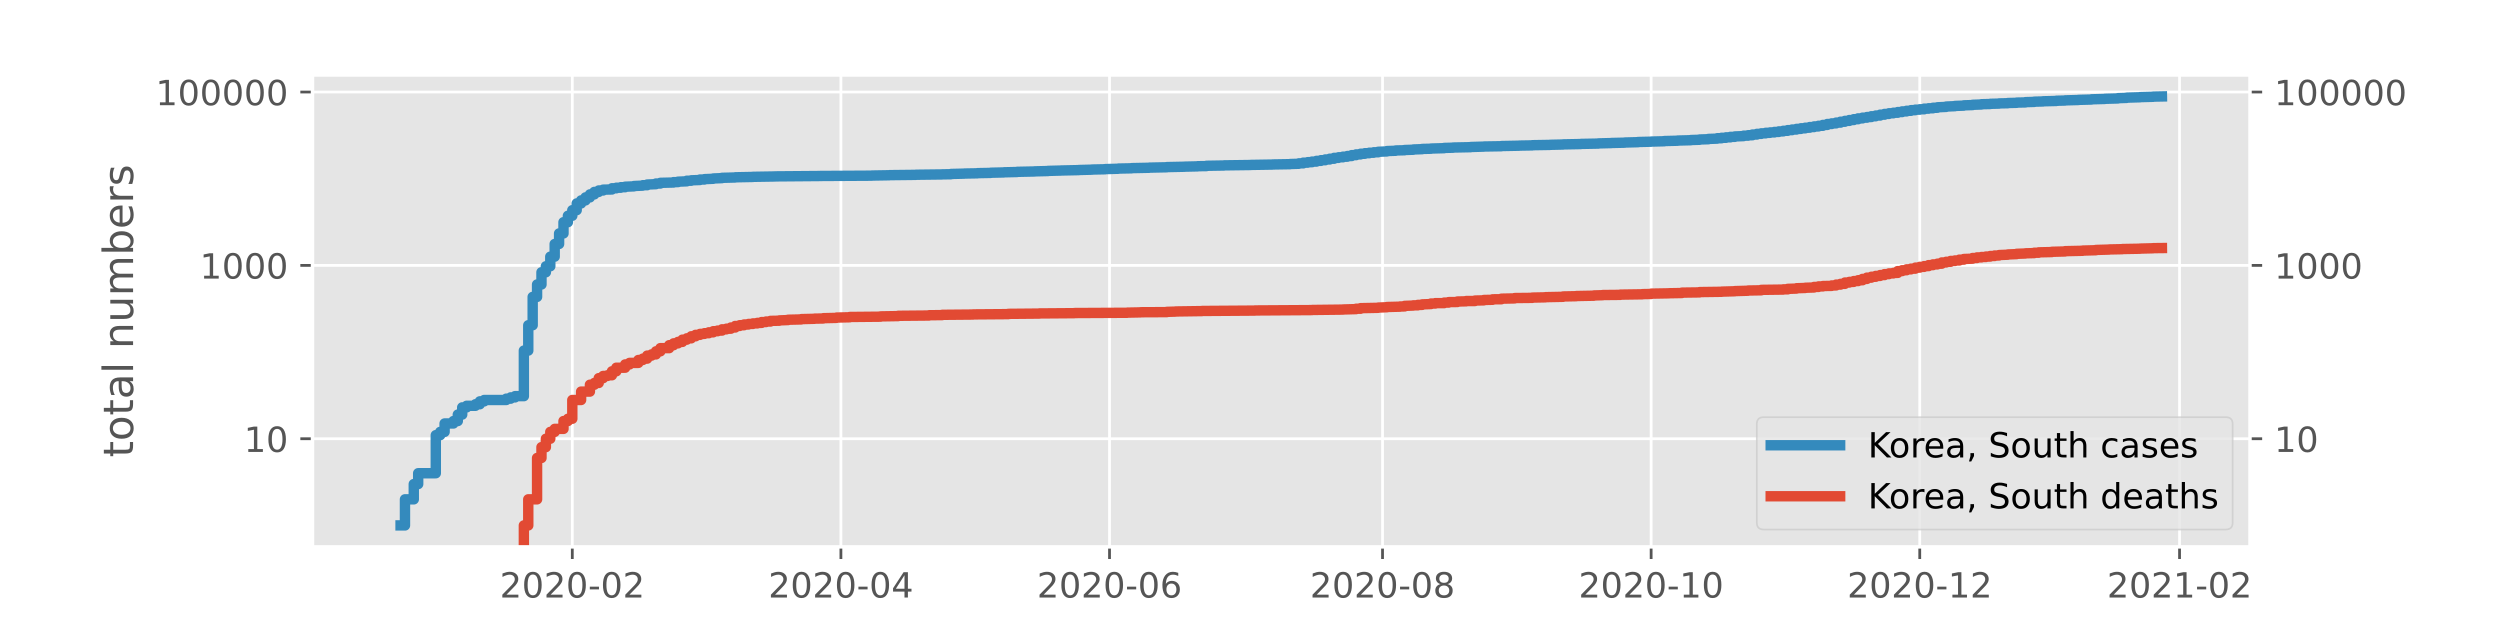
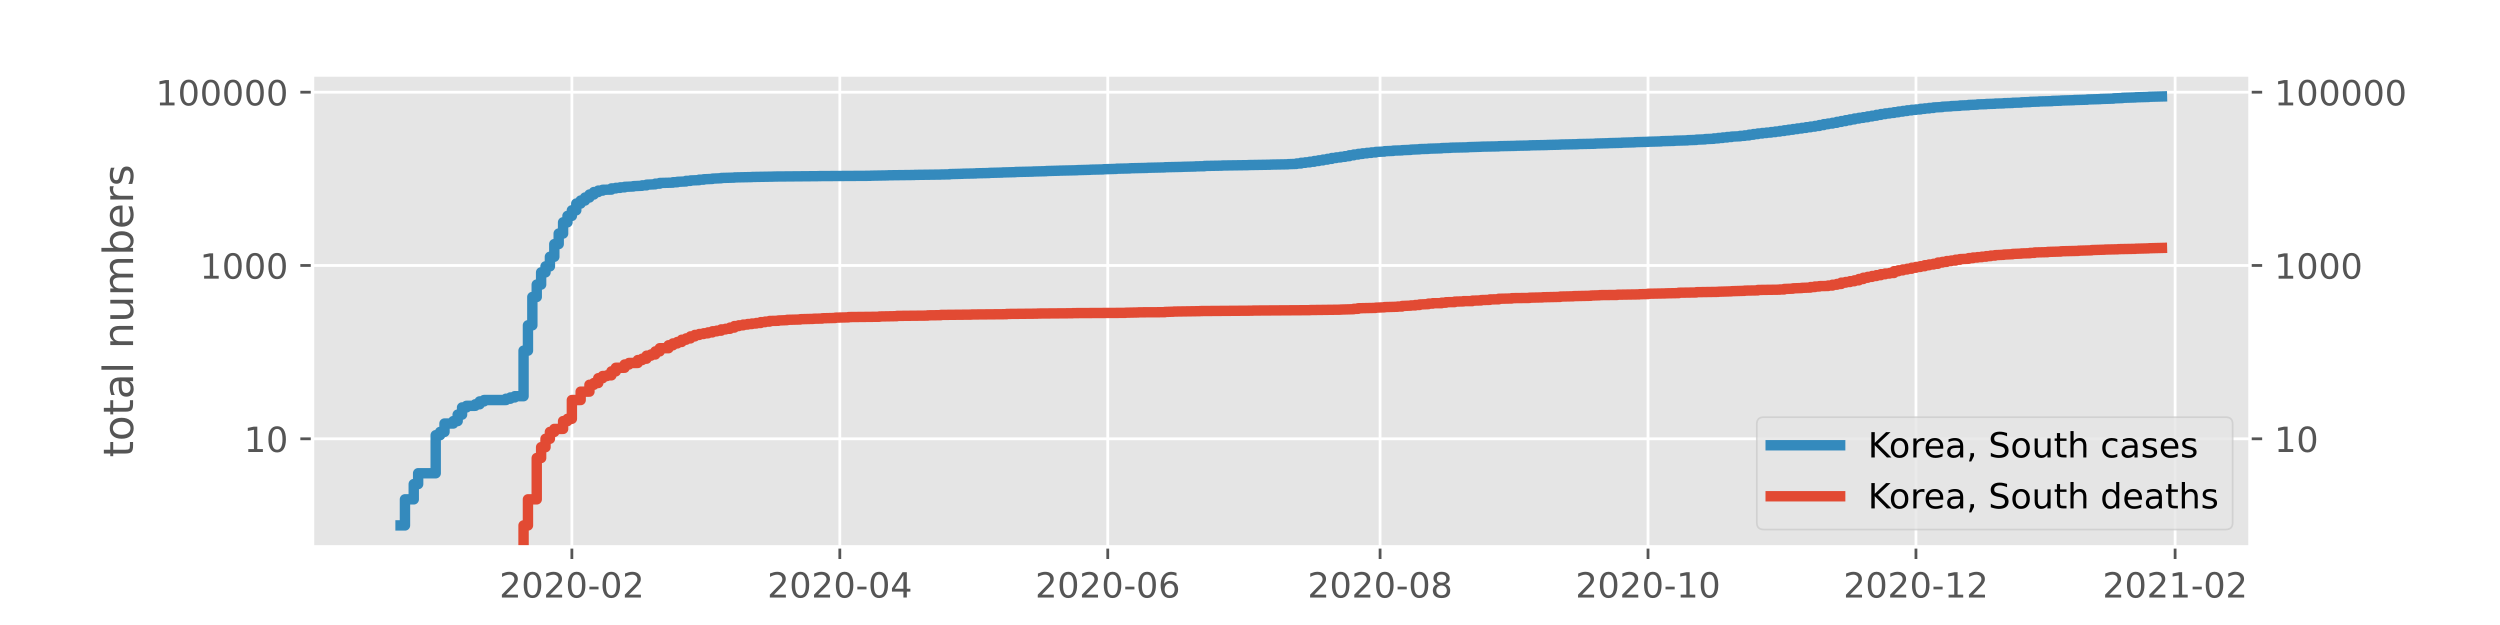
<svg xmlns="http://www.w3.org/2000/svg" xmlns:xlink="http://www.w3.org/1999/xlink" height="180pt" version="1.1" viewBox="0 0 720 180" width="720pt">
  <defs>
    <style type="text/css">*{stroke-linecap:butt;stroke-linejoin:round;}</style>
  </defs>
  <g id="figure_1">
    <g id="patch_1">
      <path d="M 0 180  L 720 180  L 720 0  L 0 0  z " style="fill:#ffffff;" />
    </g>
    <g id="axes_1">
      <g id="patch_2">
        <path d="M 90 157.5  L 648 157.5  L 648 21.6  L 90 21.6  z " style="fill:#e5e5e5;" />
      </g>
      <g id="matplotlib.axis_1">
        <g id="xtick_1">
          <g id="line2d_1">
-             <path clip-path="url(#p95883e3e87)" d="M 164.823 157.5  L 164.823 21.6  " style="fill:none;stroke:#ffffff;stroke-linecap:square;stroke-width:0.8;" />
+             <path clip-path="url(#p362219fd87)" d="M 164.699 157.5  L 164.699 21.6  " style="fill:none;stroke:#ffffff;stroke-linecap:square;stroke-width:0.8;" />
          </g>
          <g id="line2d_2">
            <defs>
-               <path d="M 0 0  L 0 3.5  " id="mddc18d81c5" style="stroke:#555555;stroke-width:0.8;" />
+               <path d="M 0 0  L 0 3.5  " id="m0913608bb6" style="stroke:#555555;stroke-width:0.8;" />
            </defs>
            <g>
-               <use style="fill:#555555;stroke:#555555;stroke-width:0.8;" x="164.823" xlink:href="#mddc18d81c5" y="157.5" />
+               <use style="fill:#555555;stroke:#555555;stroke-width:0.8;" x="164.699" xlink:href="#m0913608bb6" y="157.5" />
            </g>
          </g>
          <g id="text_1">
-             <text style="fill:#555555;font-family:DejaVu Sans;font-size:10px;font-stretch:normal;font-style:normal;font-weight:normal;text-anchor:middle;" transform="rotate(-0, 164.8227, 172.0984)" x="164.823" y="172.098">2020-02</text>
+             <text style="fill:#555555;font-family:DejaVu Sans;font-size:10px;font-stretch:normal;font-style:normal;font-weight:normal;text-anchor:middle;" transform="rotate(-0, 164.6994, 172.0984)" x="164.699" y="172.098">2020-02</text>
          </g>
        </g>
        <g id="xtick_2">
          <g id="line2d_3">
-             <path clip-path="url(#p95883e3e87)" d="M 242.182 157.5  L 242.182 21.6  " style="fill:none;stroke:#ffffff;stroke-linecap:square;stroke-width:0.8;" />
+             <path clip-path="url(#p362219fd87)" d="M 241.866 157.5  L 241.866 21.6  " style="fill:none;stroke:#ffffff;stroke-linecap:square;stroke-width:0.8;" />
          </g>
          <g id="line2d_4">
            <g>
-               <use style="fill:#555555;stroke:#555555;stroke-width:0.8;" x="242.182" xlink:href="#mddc18d81c5" y="157.5" />
+               <use style="fill:#555555;stroke:#555555;stroke-width:0.8;" x="241.866" xlink:href="#m0913608bb6" y="157.5" />
            </g>
          </g>
          <g id="text_2">
-             <text style="fill:#555555;font-family:DejaVu Sans;font-size:10px;font-stretch:normal;font-style:normal;font-weight:normal;text-anchor:middle;" transform="rotate(-0, 242.1818, 172.0984)" x="242.182" y="172.098">2020-04</text>
+             <text style="fill:#555555;font-family:DejaVu Sans;font-size:10px;font-stretch:normal;font-style:normal;font-weight:normal;text-anchor:middle;" transform="rotate(-0, 241.8656, 172.0984)" x="241.866" y="172.098">2020-04</text>
          </g>
        </g>
        <g id="xtick_3">
          <g id="line2d_5">
-             <path clip-path="url(#p95883e3e87)" d="M 319.541 157.5  L 319.541 21.6  " style="fill:none;stroke:#ffffff;stroke-linecap:square;stroke-width:0.8;" />
+             <path clip-path="url(#p362219fd87)" d="M 319.032 157.5  L 319.032 21.6  " style="fill:none;stroke:#ffffff;stroke-linecap:square;stroke-width:0.8;" />
          </g>
          <g id="line2d_6">
            <g>
-               <use style="fill:#555555;stroke:#555555;stroke-width:0.8;" x="319.541" xlink:href="#mddc18d81c5" y="157.5" />
+               <use style="fill:#555555;stroke:#555555;stroke-width:0.8;" x="319.032" xlink:href="#m0913608bb6" y="157.5" />
            </g>
          </g>
          <g id="text_3">
-             <text style="fill:#555555;font-family:DejaVu Sans;font-size:10px;font-stretch:normal;font-style:normal;font-weight:normal;text-anchor:middle;" transform="rotate(-0, 319.5409, 172.0984)" x="319.541" y="172.098">2020-06</text>
+             <text style="fill:#555555;font-family:DejaVu Sans;font-size:10px;font-stretch:normal;font-style:normal;font-weight:normal;text-anchor:middle;" transform="rotate(-0, 319.0317, 172.0984)" x="319.032" y="172.098">2020-06</text>
          </g>
        </g>
        <g id="xtick_4">
          <g id="line2d_7">
-             <path clip-path="url(#p95883e3e87)" d="M 398.168 157.5  L 398.168 21.6  " style="fill:none;stroke:#ffffff;stroke-linecap:square;stroke-width:0.8;" />
+             <path clip-path="url(#p362219fd87)" d="M 397.463 157.5  L 397.463 21.6  " style="fill:none;stroke:#ffffff;stroke-linecap:square;stroke-width:0.8;" />
          </g>
          <g id="line2d_8">
            <g>
-               <use style="fill:#555555;stroke:#555555;stroke-width:0.8;" x="398.168" xlink:href="#mddc18d81c5" y="157.5" />
+               <use style="fill:#555555;stroke:#555555;stroke-width:0.8;" x="397.463" xlink:href="#m0913608bb6" y="157.5" />
            </g>
          </g>
          <g id="text_4">
-             <text style="fill:#555555;font-family:DejaVu Sans;font-size:10px;font-stretch:normal;font-style:normal;font-weight:normal;text-anchor:middle;" transform="rotate(-0, 398.1682, 172.0984)" x="398.168" y="172.098">2020-08</text>
+             <text style="fill:#555555;font-family:DejaVu Sans;font-size:10px;font-stretch:normal;font-style:normal;font-weight:normal;text-anchor:middle;" transform="rotate(-0, 397.4629, 172.0984)" x="397.463" y="172.098">2020-08</text>
          </g>
        </g>
        <g id="xtick_5">
          <g id="line2d_9">
-             <path clip-path="url(#p95883e3e87)" d="M 475.527 157.5  L 475.527 21.6  " style="fill:none;stroke:#ffffff;stroke-linecap:square;stroke-width:0.8;" />
+             <path clip-path="url(#p362219fd87)" d="M 474.629 157.5  L 474.629 21.6  " style="fill:none;stroke:#ffffff;stroke-linecap:square;stroke-width:0.8;" />
          </g>
          <g id="line2d_10">
            <g>
-               <use style="fill:#555555;stroke:#555555;stroke-width:0.8;" x="475.527" xlink:href="#mddc18d81c5" y="157.5" />
+               <use style="fill:#555555;stroke:#555555;stroke-width:0.8;" x="474.629" xlink:href="#m0913608bb6" y="157.5" />
            </g>
          </g>
          <g id="text_5">
-             <text style="fill:#555555;font-family:DejaVu Sans;font-size:10px;font-stretch:normal;font-style:normal;font-weight:normal;text-anchor:middle;" transform="rotate(-0, 475.5273, 172.0984)" x="475.527" y="172.098">2020-10</text>
+             <text style="fill:#555555;font-family:DejaVu Sans;font-size:10px;font-stretch:normal;font-style:normal;font-weight:normal;text-anchor:middle;" transform="rotate(-0, 474.6291, 172.0984)" x="474.629" y="172.098">2020-10</text>
          </g>
        </g>
        <g id="xtick_6">
          <g id="line2d_11">
-             <path clip-path="url(#p95883e3e87)" d="M 552.886 157.5  L 552.886 21.6  " style="fill:none;stroke:#ffffff;stroke-linecap:square;stroke-width:0.8;" />
+             <path clip-path="url(#p362219fd87)" d="M 551.795 157.5  L 551.795 21.6  " style="fill:none;stroke:#ffffff;stroke-linecap:square;stroke-width:0.8;" />
          </g>
          <g id="line2d_12">
            <g>
-               <use style="fill:#555555;stroke:#555555;stroke-width:0.8;" x="552.886" xlink:href="#mddc18d81c5" y="157.5" />
+               <use style="fill:#555555;stroke:#555555;stroke-width:0.8;" x="551.795" xlink:href="#m0913608bb6" y="157.5" />
            </g>
          </g>
          <g id="text_6">
-             <text style="fill:#555555;font-family:DejaVu Sans;font-size:10px;font-stretch:normal;font-style:normal;font-weight:normal;text-anchor:middle;" transform="rotate(-0, 552.8864, 172.0984)" x="552.886" y="172.098">2020-12</text>
+             <text style="fill:#555555;font-family:DejaVu Sans;font-size:10px;font-stretch:normal;font-style:normal;font-weight:normal;text-anchor:middle;" transform="rotate(-0, 551.7953, 172.0984)" x="551.795" y="172.098">2020-12</text>
          </g>
        </g>
        <g id="xtick_7">
          <g id="line2d_13">
-             <path clip-path="url(#p95883e3e87)" d="M 627.709 157.5  L 627.709 21.6  " style="fill:none;stroke:#ffffff;stroke-linecap:square;stroke-width:0.8;" />
+             <path clip-path="url(#p362219fd87)" d="M 626.431 157.5  L 626.431 21.6  " style="fill:none;stroke:#ffffff;stroke-linecap:square;stroke-width:0.8;" />
          </g>
          <g id="line2d_14">
            <g>
-               <use style="fill:#555555;stroke:#555555;stroke-width:0.8;" x="627.709" xlink:href="#mddc18d81c5" y="157.5" />
+               <use style="fill:#555555;stroke:#555555;stroke-width:0.8;" x="626.431" xlink:href="#m0913608bb6" y="157.5" />
            </g>
          </g>
          <g id="text_7">
-             <text style="fill:#555555;font-family:DejaVu Sans;font-size:10px;font-stretch:normal;font-style:normal;font-weight:normal;text-anchor:middle;" transform="rotate(-0, 627.7091, 172.0984)" x="627.709" y="172.098">2021-02</text>
+             <text style="fill:#555555;font-family:DejaVu Sans;font-size:10px;font-stretch:normal;font-style:normal;font-weight:normal;text-anchor:middle;" transform="rotate(-0, 626.4314, 172.0984)" x="626.431" y="172.098">2021-02</text>
          </g>
        </g>
      </g>
      <g id="matplotlib.axis_2">
        <g id="ytick_1">
          <g id="line2d_15">
-             <path clip-path="url(#p95883e3e87)" d="M 90 126.359  L 648 126.359  " style="fill:none;stroke:#ffffff;stroke-linecap:square;stroke-width:0.8;" />
+             <path clip-path="url(#p362219fd87)" d="M 90 126.369  L 648 126.369  " style="fill:none;stroke:#ffffff;stroke-linecap:square;stroke-width:0.8;" />
          </g>
          <g id="line2d_16">
            <defs>
-               <path d="M 0 0  L -3.5 0  " id="m80f09b81c4" style="stroke:#555555;stroke-width:0.8;" />
+               <path d="M 0 0  L -3.5 0  " id="mf84c15790f" style="stroke:#555555;stroke-width:0.8;" />
            </defs>
            <g>
-               <use style="fill:#555555;stroke:#555555;stroke-width:0.8;" x="90" xlink:href="#m80f09b81c4" y="126.359" />
+               <use style="fill:#555555;stroke:#555555;stroke-width:0.8;" x="90" xlink:href="#mf84c15790f" y="126.369" />
            </g>
          </g>
          <g id="line2d_17">
            <defs>
-               <path d="M 0 0  L 3.5 0  " id="mb55878802e" style="stroke:#555555;stroke-width:0.8;" />
+               <path d="M 0 0  L 3.5 0  " id="mfcde20af2f" style="stroke:#555555;stroke-width:0.8;" />
            </defs>
            <g>
-               <use style="fill:#555555;stroke:#555555;stroke-width:0.8;" x="648" xlink:href="#mb55878802e" y="126.359" />
+               <use style="fill:#555555;stroke:#555555;stroke-width:0.8;" x="648" xlink:href="#mfcde20af2f" y="126.369" />
            </g>
          </g>
          <g id="text_8">
-             <text style="fill:#555555;font-family:DejaVu Sans;font-size:10px;font-stretch:normal;font-style:normal;font-weight:normal;text-anchor:end;" transform="rotate(-0, 83, 130.1583)" x="83" y="130.158">10</text>
+             <text style="fill:#555555;font-family:DejaVu Sans;font-size:10px;font-stretch:normal;font-style:normal;font-weight:normal;text-anchor:end;" transform="rotate(-0, 83, 130.1681)" x="83" y="130.168">10</text>
          </g>
          <g id="text_9">
-             <text style="fill:#555555;font-family:DejaVu Sans;font-size:10px;font-stretch:normal;font-style:normal;font-weight:normal;text-anchor:start;" transform="rotate(-0, 655, 130.1583)" x="655" y="130.158">10</text>
+             <text style="fill:#555555;font-family:DejaVu Sans;font-size:10px;font-stretch:normal;font-style:normal;font-weight:normal;text-anchor:start;" transform="rotate(-0, 655, 130.1681)" x="655" y="130.168">10</text>
          </g>
        </g>
        <g id="ytick_2">
          <g id="line2d_18">
-             <path clip-path="url(#p95883e3e87)" d="M 90 76.432  L 648 76.432  " style="fill:none;stroke:#ffffff;stroke-linecap:square;stroke-width:0.8;" />
+             <path clip-path="url(#p362219fd87)" d="M 90 76.461  L 648 76.461  " style="fill:none;stroke:#ffffff;stroke-linecap:square;stroke-width:0.8;" />
          </g>
          <g id="line2d_19">
            <g>
-               <use style="fill:#555555;stroke:#555555;stroke-width:0.8;" x="90" xlink:href="#m80f09b81c4" y="76.432" />
+               <use style="fill:#555555;stroke:#555555;stroke-width:0.8;" x="90" xlink:href="#mf84c15790f" y="76.461" />
            </g>
          </g>
          <g id="line2d_20">
            <g>
-               <use style="fill:#555555;stroke:#555555;stroke-width:0.8;" x="648" xlink:href="#mb55878802e" y="76.432" />
+               <use style="fill:#555555;stroke:#555555;stroke-width:0.8;" x="648" xlink:href="#mfcde20af2f" y="76.461" />
            </g>
          </g>
          <g id="text_10">
-             <text style="fill:#555555;font-family:DejaVu Sans;font-size:10px;font-stretch:normal;font-style:normal;font-weight:normal;text-anchor:end;" transform="rotate(-0, 83, 80.23092)" x="83" y="80.231">1000</text>
+             <text style="fill:#555555;font-family:DejaVu Sans;font-size:10px;font-stretch:normal;font-style:normal;font-weight:normal;text-anchor:end;" transform="rotate(-0, 83, 80.26033)" x="83" y="80.26">1000</text>
          </g>
          <g id="text_11">
-             <text style="fill:#555555;font-family:DejaVu Sans;font-size:10px;font-stretch:normal;font-style:normal;font-weight:normal;text-anchor:start;" transform="rotate(-0, 655, 80.23092)" x="655" y="80.231">1000</text>
+             <text style="fill:#555555;font-family:DejaVu Sans;font-size:10px;font-stretch:normal;font-style:normal;font-weight:normal;text-anchor:start;" transform="rotate(-0, 655, 80.26033)" x="655" y="80.26">1000</text>
          </g>
        </g>
        <g id="ytick_3">
          <g id="line2d_21">
-             <path clip-path="url(#p95883e3e87)" d="M 90 26.504  L 648 26.504  " style="fill:none;stroke:#ffffff;stroke-linecap:square;stroke-width:0.8;" />
+             <path clip-path="url(#p362219fd87)" d="M 90 26.553  L 648 26.553  " style="fill:none;stroke:#ffffff;stroke-linecap:square;stroke-width:0.8;" />
          </g>
          <g id="line2d_22">
            <g>
-               <use style="fill:#555555;stroke:#555555;stroke-width:0.8;" x="90" xlink:href="#m80f09b81c4" y="26.504" />
+               <use style="fill:#555555;stroke:#555555;stroke-width:0.8;" x="90" xlink:href="#mf84c15790f" y="26.553" />
            </g>
          </g>
          <g id="line2d_23">
            <g>
-               <use style="fill:#555555;stroke:#555555;stroke-width:0.8;" x="648" xlink:href="#mb55878802e" y="26.504" />
+               <use style="fill:#555555;stroke:#555555;stroke-width:0.8;" x="648" xlink:href="#mfcde20af2f" y="26.553" />
            </g>
          </g>
          <g id="text_12">
-             <text style="fill:#555555;font-family:DejaVu Sans;font-size:10px;font-stretch:normal;font-style:normal;font-weight:normal;text-anchor:end;" transform="rotate(-0, 83, 30.30357)" x="83" y="30.304">100000</text>
+             <text style="fill:#555555;font-family:DejaVu Sans;font-size:10px;font-stretch:normal;font-style:normal;font-weight:normal;text-anchor:end;" transform="rotate(-0, 83, 30.35259)" x="83" y="30.353">100000</text>
          </g>
          <g id="text_13">
-             <text style="fill:#555555;font-family:DejaVu Sans;font-size:10px;font-stretch:normal;font-style:normal;font-weight:normal;text-anchor:start;" transform="rotate(-0, 655, 30.30357)" x="655" y="30.304">100000</text>
+             <text style="fill:#555555;font-family:DejaVu Sans;font-size:10px;font-stretch:normal;font-style:normal;font-weight:normal;text-anchor:start;" transform="rotate(-0, 655, 30.35259)" x="655" y="30.353">100000</text>
          </g>
        </g>
        <g id="text_14">
          <text style="fill:#555555;font-family:DejaVu Sans;font-size:12px;font-stretch:normal;font-style:normal;font-weight:normal;text-anchor:middle;" transform="rotate(-90, 38.32937, 89.55)" x="38.329" y="89.55">total numbers</text>
        </g>
      </g>
      <g id="line2d_24">
-         <path clip-path="url(#p95883e3e87)" d="M 115.364 151.323  L 116.632 151.323  L 116.632 143.808  L 119.168 143.808  L 119.168 139.412  L 120.436 139.412  L 120.436 136.293  L 125.509 136.293  L 125.509 125.326  L 126.777 125.326  L 126.777 124.382  L 128.045 124.382  L 128.045 121.963  L 130.582 121.963  L 130.582 121.263  L 131.85 121.263  L 131.85 119.4  L 133.118 119.4  L 133.118 117.329  L 134.386 117.329  L 134.386 116.868  L 136.923 116.868  L 136.923 116.425  L 138.191 116.425  L 138.191 115.591  L 139.459 115.591  L 139.459 115.196  L 145.8 115.196  L 145.8 114.816  L 147.068 114.816  L 147.068 114.448  L 148.336 114.448  L 148.336 114.093  L 150.873 114.093  L 150.873 100.97  L 152.141 100.97  L 152.141 93.666  L 153.409 93.666  L 153.409 85.506  L 154.677 85.506  L 154.677 81.934  L 155.945 81.934  L 155.945 78.413  L 157.214 78.413  L 157.214 76.684  L 158.482 76.684  L 158.482 73.917  L 159.75 73.917  L 159.75 70.266  L 161.018 70.266  L 161.018 67.229  L 162.286 67.229  L 162.286 63.992  L 163.555 63.992  L 163.555 62.142  L 164.823 62.142  L 164.823 60.53  L 166.091 60.53  L 166.091 58.587  L 167.359 58.587  L 167.359 57.714  L 168.627 57.714  L 168.627 56.848  L 169.895 56.848  L 169.895 55.984  L 171.164 55.984  L 171.164 55.272  L 172.432 55.272  L 172.432 54.859  L 173.7 54.859  L 173.7 54.619  L 176.236 54.568  L 176.236 54.224  L 177.505 54.224  L 177.505 54.066  L 178.773 54.066  L 178.773 53.916  L 180.041 53.916  L 180.041 53.771  L 182.577 53.67  L 182.577 53.572  L 185.114 53.462  L 185.114 53.342  L 186.382 53.342  L 186.382 53.147  L 188.918 53.038  L 188.918 52.855  L 190.186 52.855  L 190.186 52.657  L 193.991 52.566  L 193.991 52.447  L 195.259 52.447  L 195.259 52.324  L 197.795 52.218  L 197.795 52.049  L 199.064 52.049  L 199.064 51.93  L 201.6 51.842  L 201.6 51.703  L 202.868 51.703  L 202.868 51.591  L 205.405 51.494  L 205.405 51.401  L 207.941 51.3  L 207.941 51.214  L 211.745 51.115  L 211.745 51.06  L 216.818 50.96  L 216.818 50.927  L 223.159 50.823  L 223.159 50.801  L 235.841 50.696  L 235.841 50.682  L 251.059 50.594  L 251.059 50.56  L 256.132 50.472  L 256.132 50.444  L 263.741 50.358  L 263.741 50.327  L 271.35 50.234  L 271.35 50.215  L 273.886 50.177  L 273.886 50.101  L 277.691 50.009  L 277.691 49.983  L 281.495 49.914  L 281.495 49.868  L 285.3 49.796  L 285.3 49.748  L 289.105 49.661  L 289.105 49.626  L 292.909 49.539  L 292.909 49.489  L 297.982 49.383  L 297.982 49.352  L 301.786 49.262  L 301.786 49.218  L 305.591 49.118  L 305.591 49.103  L 310.664 48.994  L 310.664 48.961  L 314.468 48.864  L 314.468 48.828  L 318.273 48.749  L 318.273 48.704  L 322.077 48.599  L 322.077 48.548  L 325.882 48.474  L 325.882 48.422  L 330.955 48.317  L 330.955 48.281  L 336.027 48.174  L 336.027 48.125  L 341.1 48.019  L 341.1 47.999  L 344.905 47.914  L 344.905 47.868  L 347.441 47.836  L 347.441 47.749  L 352.514 47.664  L 352.514 47.627  L 360.123 47.523  L 360.123 47.497  L 366.464 47.393  L 366.464 47.367  L 371.536 47.281  L 371.536 47.24  L 374.073 47.164  L 374.073 47.044  L 375.341 47.044  L 375.341 46.845  L 376.609 46.845  L 376.609 46.706  L 377.877 46.706  L 377.877 46.536  L 379.145 46.536  L 379.145 46.333  L 380.414 46.333  L 380.414 46.14  L 381.682 46.14  L 381.682 45.928  L 382.95 45.928  L 382.95 45.714  L 384.218 45.714  L 384.218 45.464  L 385.486 45.464  L 385.486 45.299  L 386.755 45.299  L 386.755 45.129  L 388.023 45.129  L 388.023 44.937  L 389.291 44.937  L 389.291 44.678  L 390.559 44.678  L 390.559 44.465  L 391.827 44.465  L 391.827 44.283  L 393.095 44.283  L 393.095 44.118  L 394.364 44.118  L 394.364 43.982  L 395.632 43.982  L 395.632 43.855  L 396.9 43.855  L 396.9 43.713  L 399.436 43.61  L 399.436 43.506  L 401.973 43.419  L 401.973 43.333  L 404.509 43.273  L 404.509 43.203  L 407.045 43.125  L 407.045 43.047  L 409.582 42.96  L 409.582 42.893  L 412.118 42.834  L 412.118 42.78  L 415.923 42.674  L 415.923 42.601  L 418.459 42.541  L 418.459 42.489  L 423.532 42.388  L 423.532 42.337  L 427.336 42.226  L 427.336 42.197  L 432.409 42.113  L 432.409 42.062  L 437.482 41.964  L 437.482 41.936  L 441.286 41.869  L 441.286 41.818  L 446.359 41.732  L 446.359 41.706  L 450.164 41.619  L 450.164 41.582  L 455.236 41.487  L 455.236 41.448  L 460.309 41.352  L 460.309 41.301  L 464.114 41.203  L 464.114 41.177  L 467.918 41.091  L 467.918 41.048  L 471.723 40.949  L 471.723 40.898  L 475.527 40.808  L 475.527 40.777  L 479.332 40.68  L 479.332 40.622  L 483.136 40.529  L 483.136 40.48  L 486.941 40.383  L 486.941 40.328  L 489.477 40.254  L 489.477 40.175  L 492.014 40.096  L 492.014 40.012  L 494.55 39.926  L 494.55 39.809  L 495.818 39.809  L 495.818 39.683  L 497.086 39.683  L 497.086 39.551  L 498.355 39.551  L 498.355 39.413  L 499.623 39.413  L 499.623 39.296  L 502.159 39.2  L 502.159 39.079  L 503.427 39.079  L 503.427 38.948  L 504.695 38.948  L 504.695 38.75  L 505.964 38.75  L 505.964 38.561  L 507.232 38.561  L 507.232 38.402  L 508.5 38.402  L 508.5 38.257  L 509.768 38.257  L 509.768 38.136  L 511.036 38.136  L 511.036 37.994  L 512.305 37.994  L 512.305 37.836  L 513.573 37.836  L 513.573 37.67  L 514.841 37.67  L 514.841 37.481  L 516.109 37.481  L 516.109 37.309  L 517.377 37.309  L 517.377 37.125  L 518.645 37.125  L 518.645 36.949  L 519.914 36.949  L 519.914 36.781  L 521.182 36.781  L 521.182 36.593  L 522.45 36.593  L 522.45 36.412  L 523.718 36.412  L 523.718 36.227  L 524.986 36.227  L 524.986 35.978  L 526.255 35.978  L 526.255 35.713  L 527.523 35.713  L 527.523 35.533  L 528.791 35.533  L 528.791 35.316  L 530.059 35.316  L 530.059 35.055  L 531.327 35.055  L 531.327 34.817  L 532.595 34.817  L 532.595 34.572  L 533.864 34.572  L 533.864 34.334  L 535.132 34.334  L 535.132 34.092  L 536.4 34.092  L 536.4 33.892  L 537.668 33.892  L 537.668 33.707  L 538.936 33.707  L 538.936 33.48  L 540.205 33.48  L 540.205 33.279  L 541.473 33.279  L 541.473 33.031  L 542.741 33.031  L 542.741 32.809  L 544.009 32.809  L 544.009 32.623  L 545.277 32.623  L 545.277 32.47  L 546.545 32.47  L 546.545 32.275  L 547.814 32.275  L 547.814 32.084  L 549.082 32.084  L 549.082 31.91  L 550.35 31.91  L 550.35 31.727  L 551.618 31.727  L 551.618 31.584  L 552.886 31.584  L 552.886 31.472  L 554.155 31.472  L 554.155 31.298  L 555.423 31.298  L 555.423 31.178  L 556.691 31.178  L 556.691 31.039  L 557.959 31.039  L 557.959 30.897  L 560.495 30.788  L 560.495 30.686  L 563.032 30.58  L 563.032 30.509  L 565.568 30.425  L 565.568 30.338  L 568.105 30.259  L 568.105 30.181  L 570.641 30.093  L 570.641 30.015  L 573.177 29.957  L 573.177 29.899  L 575.714 29.84  L 575.714 29.781  L 578.25 29.73  L 578.25 29.668  L 580.786 29.611  L 580.786 29.548  L 583.323 29.498  L 583.323 29.419  L 585.859 29.348  L 585.859 29.282  L 588.395 29.219  L 588.395 29.17  L 592.2 29.081  L 592.2 29.017  L 594.736 28.956  L 594.736 28.906  L 598.541 28.803  L 598.541 28.764  L 602.345 28.665  L 602.345 28.599  L 606.15 28.499  L 606.15 28.456  L 609.955 28.353  L 609.955 28.273  L 612.491 28.194  L 612.491 28.123  L 616.295 28.015  L 616.295 27.974  L 620.1 27.875  L 620.1 27.827  L 622.636 27.777  L 622.636 27.777  " style="fill:none;stroke:#348abd;stroke-linecap:square;stroke-width:3;" />
+         <path clip-path="url(#p362219fd87)" d="M 115.364 151.323  L 116.629 151.323  L 116.629 143.811  L 119.159 143.811  L 119.159 139.417  L 120.424 139.417  L 120.424 136.299  L 125.484 136.299  L 125.484 125.336  L 126.749 125.336  L 126.749 124.393  L 128.014 124.393  L 128.014 121.975  L 130.544 121.975  L 130.544 121.275  L 131.809 121.275  L 131.809 119.413  L 133.074 119.413  L 133.074 117.342  L 134.339 117.342  L 134.339 116.881  L 136.869 116.881  L 136.869 116.439  L 138.134 116.439  L 138.134 115.605  L 139.399 115.605  L 139.399 115.211  L 145.724 115.211  L 145.724 114.83  L 146.989 114.83  L 146.989 114.463  L 148.254 114.463  L 148.254 114.107  L 150.784 114.107  L 150.784 100.99  L 152.049 100.99  L 152.049 93.689  L 153.314 93.689  L 153.314 85.532  L 154.579 85.532  L 154.579 81.961  L 155.844 81.961  L 155.844 78.441  L 157.109 78.441  L 157.109 76.713  L 158.374 76.713  L 158.374 73.948  L 159.639 73.948  L 159.639 70.298  L 160.904 70.298  L 160.904 67.262  L 162.169 67.262  L 162.169 64.026  L 163.434 64.026  L 163.434 62.177  L 164.699 62.177  L 164.699 60.566  L 165.964 60.566  L 165.964 58.623  L 167.229 58.623  L 167.229 57.75  L 168.494 57.75  L 168.494 56.885  L 169.759 56.885  L 169.759 56.022  L 171.024 56.022  L 171.024 55.309  L 172.29 55.309  L 172.29 54.897  L 173.555 54.897  L 173.555 54.657  L 176.085 54.606  L 176.085 54.263  L 177.35 54.263  L 177.35 54.104  L 178.615 54.104  L 178.615 53.954  L 179.88 53.954  L 179.88 53.81  L 182.41 53.708  L 182.41 53.61  L 184.94 53.5  L 184.94 53.38  L 186.205 53.38  L 186.205 53.186  L 188.735 53.076  L 188.735 52.894  L 190 52.894  L 190 52.696  L 193.795 52.605  L 193.795 52.485  L 195.06 52.485  L 195.06 52.363  L 197.59 52.256  L 197.59 52.088  L 198.855 52.088  L 198.855 51.969  L 201.385 51.881  L 201.385 51.742  L 202.65 51.742  L 202.65 51.63  L 205.18 51.533  L 205.18 51.44  L 207.71 51.339  L 207.71 51.253  L 211.505 51.154  L 211.505 51.099  L 216.565 50.999  L 216.565 50.966  L 222.89 50.862  L 222.89 50.84  L 235.54 50.736  L 235.54 50.721  L 250.721 50.633  L 250.721 50.599  L 255.781 50.512  L 255.781 50.483  L 263.371 50.398  L 263.371 50.367  L 270.961 50.273  L 270.961 50.255  L 273.491 50.216  L 273.491 50.141  L 277.286 50.048  L 277.286 50.023  L 281.081 49.954  L 281.081 49.908  L 284.876 49.835  L 284.876 49.788  L 288.671 49.701  L 288.671 49.666  L 292.466 49.579  L 292.466 49.529  L 297.526 49.423  L 297.526 49.392  L 301.321 49.302  L 301.321 49.258  L 305.117 49.158  L 305.117 49.143  L 310.177 49.034  L 310.177 49.001  L 313.972 48.904  L 313.972 48.868  L 317.767 48.79  L 317.767 48.744  L 321.562 48.639  L 321.562 48.588  L 325.357 48.514  L 325.357 48.462  L 330.417 48.357  L 330.417 48.322  L 335.477 48.214  L 335.477 48.165  L 340.537 48.06  L 340.537 48.04  L 344.332 47.955  L 344.332 47.909  L 346.862 47.877  L 346.862 47.79  L 351.922 47.705  L 351.922 47.668  L 359.512 47.564  L 359.512 47.538  L 365.837 47.434  L 365.837 47.407  L 370.898 47.322  L 370.898 47.281  L 373.428 47.205  L 373.428 47.085  L 374.693 47.085  L 374.693 46.886  L 375.958 46.886  L 375.958 46.747  L 377.223 46.747  L 377.223 46.577  L 378.488 46.577  L 378.488 46.374  L 379.753 46.374  L 379.753 46.182  L 381.018 46.182  L 381.018 45.969  L 382.283 45.969  L 382.283 45.755  L 383.548 45.755  L 383.548 45.505  L 384.813 45.505  L 384.813 45.341  L 386.078 45.341  L 386.078 45.17  L 387.343 45.17  L 387.343 44.979  L 388.608 44.979  L 388.608 44.72  L 389.873 44.72  L 389.873 44.507  L 391.138 44.507  L 391.138 44.325  L 392.403 44.325  L 392.403 44.16  L 393.668 44.16  L 393.668 44.024  L 394.933 44.024  L 394.933 43.897  L 396.198 43.897  L 396.198 43.755  L 398.728 43.652  L 398.728 43.548  L 401.258 43.461  L 401.258 43.376  L 403.788 43.315  L 403.788 43.246  L 406.318 43.167  L 406.318 43.09  L 408.848 43.002  L 408.848 42.935  L 411.378 42.876  L 411.378 42.823  L 415.173 42.717  L 415.173 42.644  L 417.703 42.583  L 417.703 42.531  L 422.763 42.431  L 422.763 42.379  L 426.558 42.268  L 426.558 42.24  L 431.618 42.156  L 431.618 42.105  L 436.679 42.007  L 436.679 41.978  L 440.474 41.912  L 440.474 41.861  L 445.534 41.775  L 445.534 41.749  L 449.329 41.662  L 449.329 41.625  L 454.389 41.53  L 454.389 41.491  L 459.449 41.395  L 459.449 41.344  L 463.244 41.246  L 463.244 41.221  L 467.039 41.134  L 467.039 41.091  L 470.834 40.993  L 470.834 40.941  L 474.629 40.851  L 474.629 40.821  L 478.424 40.723  L 478.424 40.665  L 482.219 40.573  L 482.219 40.523  L 486.014 40.427  L 486.014 40.371  L 488.544 40.298  L 488.544 40.219  L 491.074 40.14  L 491.074 40.055  L 493.604 39.969  L 493.604 39.853  L 494.869 39.853  L 494.869 39.727  L 496.134 39.727  L 496.134 39.595  L 497.399 39.595  L 497.399 39.457  L 498.664 39.457  L 498.664 39.34  L 501.195 39.244  L 501.195 39.123  L 502.46 39.123  L 502.46 38.992  L 503.725 38.992  L 503.725 38.795  L 504.99 38.795  L 504.99 38.605  L 506.255 38.605  L 506.255 38.446  L 507.52 38.446  L 507.52 38.301  L 508.785 38.301  L 508.785 38.181  L 510.05 38.181  L 510.05 38.039  L 511.315 38.039  L 511.315 37.88  L 512.58 37.88  L 512.58 37.715  L 513.845 37.715  L 513.845 37.526  L 515.11 37.526  L 515.11 37.353  L 516.375 37.353  L 516.375 37.17  L 517.64 37.17  L 517.64 36.994  L 518.905 36.994  L 518.905 36.826  L 520.17 36.826  L 520.17 36.639  L 521.435 36.639  L 521.435 36.457  L 522.7 36.457  L 522.7 36.273  L 523.965 36.273  L 523.965 36.023  L 525.23 36.023  L 525.23 35.759  L 526.495 35.759  L 526.495 35.578  L 527.76 35.578  L 527.76 35.361  L 529.025 35.361  L 529.025 35.101  L 530.29 35.101  L 530.29 34.863  L 531.555 34.863  L 531.555 34.618  L 532.82 34.618  L 532.82 34.38  L 534.085 34.38  L 534.085 34.138  L 535.35 34.138  L 535.35 33.938  L 536.615 33.938  L 536.615 33.753  L 537.88 33.753  L 537.88 33.526  L 539.145 33.526  L 539.145 33.325  L 540.41 33.325  L 540.41 33.078  L 541.675 33.078  L 541.675 32.856  L 542.94 32.856  L 542.94 32.67  L 544.205 32.67  L 544.205 32.517  L 545.47 32.517  L 545.47 32.322  L 546.735 32.322  L 546.735 32.13  L 548 32.13  L 548 31.957  L 549.265 31.957  L 549.265 31.774  L 550.53 31.774  L 550.53 31.631  L 551.795 31.631  L 551.795 31.519  L 553.06 31.519  L 553.06 31.345  L 554.325 31.345  L 554.325 31.225  L 555.59 31.225  L 555.59 31.086  L 556.855 31.086  L 556.855 30.944  L 559.385 30.836  L 559.385 30.733  L 561.915 30.628  L 561.915 30.557  L 564.445 30.473  L 564.445 30.386  L 566.976 30.307  L 566.976 30.228  L 569.506 30.141  L 569.506 30.062  L 572.036 30.004  L 572.036 29.947  L 574.566 29.887  L 574.566 29.829  L 577.096 29.778  L 577.096 29.716  L 579.626 29.659  L 579.626 29.596  L 582.156 29.545  L 582.156 29.467  L 584.686 29.396  L 584.686 29.33  L 587.216 29.267  L 587.216 29.218  L 591.011 29.129  L 591.011 29.065  L 593.541 29.004  L 593.541 28.954  L 597.336 28.851  L 597.336 28.812  L 601.131 28.713  L 601.131 28.647  L 604.926 28.547  L 604.926 28.504  L 608.721 28.401  L 608.721 28.322  L 611.251 28.243  L 611.251 28.172  L 615.046 28.064  L 615.046 28.022  L 618.841 27.924  L 618.841 27.875  L 622.636 27.777  L 622.636 27.777  " style="fill:none;stroke:#348abd;stroke-linecap:square;stroke-width:3;" />
      </g>
      <g id="line2d_25">
-         <path clip-path="url(#p95883e3e87)" d="M 150.873 181  L 150.873 151.323  L 152.141 151.323  L 152.141 143.808  L 154.677 143.808  L 154.677 131.897  L 155.945 131.897  L 155.945 128.778  L 157.214 128.778  L 157.214 126.359  L 158.482 126.359  L 158.482 124.382  L 159.75 124.382  L 159.75 123.515  L 162.286 123.515  L 162.286 121.263  L 163.555 121.263  L 163.555 120.606  L 164.823 120.606  L 164.823 115.196  L 167.359 115.196  L 167.359 112.777  L 169.895 112.777  L 169.895 110.8  L 171.164 110.8  L 171.164 110.296  L 172.432 110.296  L 172.432 108.91  L 173.7 108.91  L 173.7 108.278  L 174.968 108.278  L 174.968 108.076  L 176.236 108.076  L 176.236 106.934  L 177.505 106.934  L 177.505 105.9  L 180.041 105.9  L 180.041 104.957  L 181.309 104.957  L 181.309 104.514  L 183.845 104.514  L 183.845 103.68  L 185.114 103.68  L 185.114 103.286  L 186.382 103.286  L 186.382 102.418  L 187.65 102.418  L 187.65 102.066  L 188.918 102.066  L 188.918 101.181  L 190.186 101.181  L 190.186 100.264  L 192.723 100.264  L 192.723 99.419  L 193.991 99.419  L 193.991 98.89  L 195.259 98.89  L 195.259 98.468  L 196.527 98.468  L 196.527 97.825  L 197.795 97.825  L 197.795 97.442  L 199.064 97.442  L 199.064 96.856  L 200.332 96.856  L 200.332 96.436  L 201.6 96.436  L 201.6 96.165  L 202.868 96.165  L 202.868 95.966  L 204.136 95.966  L 204.136 95.706  L 205.405 95.706  L 205.405 95.39  L 206.673 95.39  L 206.673 95.205  L 207.941 95.205  L 207.941 94.844  L 209.209 94.844  L 209.209 94.667  L 210.477 94.667  L 210.477 94.323  L 211.745 94.323  L 211.745 93.881  L 213.014 93.881  L 213.014 93.666  L 214.282 93.666  L 214.282 93.455  L 215.55 93.455  L 215.55 93.3  L 216.818 93.3  L 216.818 93.147  L 218.086 93.147  L 218.086 92.996  L 219.355 92.996  L 219.355 92.749  L 220.623 92.749  L 220.623 92.604  L 221.891 92.604  L 221.891 92.413  L 224.427 92.365  L 224.427 92.271  L 226.964 92.178  L 226.964 92.086  L 230.768 91.995  L 230.768 91.904  L 234.573 91.814  L 234.573 91.769  L 237.109 91.725  L 237.109 91.636  L 240.914 91.548  L 240.914 91.461  L 244.718 91.375  L 244.718 91.289  L 253.595 91.204  L 253.595 91.12  L 258.668 91.036  L 258.668 90.953  L 267.545 90.871  L 267.545 90.789  L 271.35 90.748  L 271.35 90.667  L 280.227 90.587  L 280.227 90.547  L 290.373 90.468  L 290.373 90.389  L 299.25 90.31  L 299.25 90.271  L 309.395 90.194  L 309.395 90.156  L 324.614 90.079  L 324.614 90.041  L 328.418 89.965  L 328.418 89.927  L 336.027 89.89  L 336.027 89.815  L 338.564 89.741  L 338.564 89.704  L 346.173 89.594  L 346.173 89.557  L 361.391 89.449  L 361.391 89.413  L 377.877 89.305  L 377.877 89.27  L 386.755 89.164  L 386.755 89.129  L 390.559 89.025  L 390.559 88.921  L 391.827 88.921  L 391.827 88.751  L 396.9 88.65  L 396.9 88.584  L 399.436 88.484  L 399.436 88.419  L 403.241 88.321  L 403.241 88.256  L 404.509 88.256  L 404.509 88.096  L 407.045 88.001  L 407.045 87.938  L 408.314 87.938  L 408.314 87.813  L 409.582 87.813  L 409.582 87.66  L 412.118 87.568  L 412.118 87.418  L 413.386 87.418  L 413.386 87.299  L 415.923 87.299  L 415.923 87.153  L 417.191 87.153  L 417.191 87.008  L 419.727 86.979  L 419.727 86.837  L 422.264 86.78  L 422.264 86.696  L 424.8 86.696  L 424.8 86.557  L 427.336 86.502  L 427.336 86.393  L 429.873 86.339  L 429.873 86.204  L 432.409 86.178  L 432.409 86.019  L 436.214 85.941  L 436.214 85.837  L 441.286 85.785  L 441.286 85.708  L 445.091 85.632  L 445.091 85.582  L 450.164 85.481  L 450.164 85.382  L 453.968 85.308  L 453.968 85.259  L 459.041 85.161  L 459.041 85.089  L 461.577 85.017  L 461.577 84.969  L 466.65 84.921  L 466.65 84.851  L 472.991 84.757  L 472.991 84.71  L 475.527 84.664  L 475.527 84.571  L 480.6 84.48  L 480.6 84.457  L 484.405 84.389  L 484.405 84.277  L 489.477 84.21  L 489.477 84.121  L 495.818 84.034  L 495.818 83.99  L 499.623 83.882  L 499.623 83.839  L 503.427 83.732  L 503.427 83.668  L 507.232 83.605  L 507.232 83.48  L 513.573 83.397  L 513.573 83.335  L 514.841 83.335  L 514.841 83.193  L 517.377 83.112  L 517.377 83.012  L 519.914 82.933  L 519.914 82.874  L 522.45 82.796  L 522.45 82.641  L 523.718 82.641  L 523.718 82.488  L 524.986 82.488  L 524.986 82.375  L 527.523 82.337  L 527.523 82.207  L 528.791 82.207  L 528.791 81.97  L 530.059 81.97  L 530.059 81.755  L 531.327 81.755  L 531.327 81.372  L 532.595 81.372  L 532.595 81.186  L 533.864 81.186  L 533.864 80.953  L 535.132 80.953  L 535.132 80.709  L 536.4 80.709  L 536.4 80.33  L 537.668 80.33  L 537.668 79.963  L 538.936 79.963  L 538.936 79.711  L 540.205 79.711  L 540.205 79.464  L 541.473 79.464  L 541.473 79.223  L 542.741 79.223  L 542.741 78.946  L 544.009 78.946  L 544.009 78.743  L 545.277 78.743  L 545.277 78.596  L 546.545 78.596  L 546.545 78.079  L 547.814 78.079  L 547.814 77.83  L 549.082 77.83  L 549.082 77.574  L 550.35 77.574  L 550.35 77.371  L 551.618 77.371  L 551.618 77.079  L 552.886 77.079  L 552.886 76.852  L 554.155 76.852  L 554.155 76.64  L 555.423 76.64  L 555.423 76.356  L 556.691 76.356  L 556.691 76.143  L 557.959 76.143  L 557.959 75.944  L 559.227 75.944  L 559.227 75.587  L 560.495 75.587  L 560.495 75.398  L 561.764 75.398  L 561.764 75.155  L 563.032 75.155  L 563.032 75.011  L 564.3 75.011  L 564.3 74.776  L 565.568 74.776  L 565.568 74.591  L 568.105 74.5  L 568.105 74.303  L 569.373 74.303  L 569.373 74.135  L 570.641 74.135  L 570.641 74.021  L 571.909 74.021  L 571.909 73.892  L 573.177 73.892  L 573.177 73.73  L 574.445 73.73  L 574.445 73.587  L 575.714 73.587  L 575.714 73.455  L 578.25 73.356  L 578.25 73.283  L 580.786 73.186  L 580.786 73.098  L 583.323 73.011  L 583.323 72.956  L 585.859 72.893  L 585.859 72.792  L 587.127 72.792  L 587.127 72.676  L 590.932 72.592  L 590.932 72.516  L 594.736 72.418  L 594.736 72.336  L 599.809 72.225  L 599.809 72.167  L 603.614 72.065  L 603.614 71.985  L 607.418 71.878  L 607.418 71.842  L 611.223 71.765  L 611.223 71.722  L 616.295 71.631  L 616.295 71.597  L 620.1 71.5  L 620.1 71.466  L 622.636 71.438  L 622.636 71.438  " style="fill:none;stroke:#e24a33;stroke-linecap:square;stroke-width:3;" />
+         <path clip-path="url(#p362219fd87)" d="M 150.784 181  L 150.784 151.323  L 152.049 151.323  L 152.049 143.811  L 154.579 143.811  L 154.579 131.905  L 155.844 131.905  L 155.844 128.787  L 157.109 128.787  L 157.109 126.369  L 158.374 126.369  L 158.374 124.393  L 159.639 124.393  L 159.639 123.526  L 162.169 123.526  L 162.169 121.275  L 163.434 121.275  L 163.434 120.618  L 164.699 120.618  L 164.699 115.211  L 167.229 115.211  L 167.229 112.792  L 169.759 112.792  L 169.759 110.816  L 171.024 110.816  L 171.024 110.312  L 172.29 110.312  L 172.29 108.927  L 173.555 108.927  L 173.555 108.295  L 174.82 108.295  L 174.82 108.093  L 176.085 108.093  L 176.085 106.951  L 177.35 106.951  L 177.35 105.918  L 179.88 105.918  L 179.88 104.975  L 181.145 104.975  L 181.145 104.533  L 183.675 104.533  L 183.675 103.699  L 184.94 103.699  L 184.94 103.305  L 186.205 103.305  L 186.205 102.437  L 187.47 102.437  L 187.47 102.086  L 188.735 102.086  L 188.735 101.2  L 190 101.2  L 190 100.284  L 192.53 100.284  L 192.53 99.439  L 193.795 99.439  L 193.795 98.91  L 195.06 98.91  L 195.06 98.489  L 196.325 98.489  L 196.325 97.846  L 197.59 97.846  L 197.59 97.463  L 198.855 97.463  L 198.855 96.877  L 200.12 96.877  L 200.12 96.458  L 201.385 96.458  L 201.385 96.187  L 202.65 96.187  L 202.65 95.988  L 203.915 95.988  L 203.915 95.728  L 205.18 95.728  L 205.18 95.412  L 206.445 95.412  L 206.445 95.227  L 207.71 95.227  L 207.71 94.866  L 208.975 94.866  L 208.975 94.69  L 210.24 94.69  L 210.24 94.346  L 211.505 94.346  L 211.505 93.903  L 212.77 93.903  L 212.77 93.689  L 214.035 93.689  L 214.035 93.478  L 215.3 93.478  L 215.3 93.323  L 216.565 93.323  L 216.565 93.17  L 217.83 93.17  L 217.83 93.019  L 219.095 93.019  L 219.095 92.772  L 220.36 92.772  L 220.36 92.627  L 221.625 92.627  L 221.625 92.436  L 224.155 92.388  L 224.155 92.295  L 226.685 92.202  L 226.685 92.109  L 230.48 92.018  L 230.48 91.927  L 234.275 91.837  L 234.275 91.793  L 236.805 91.748  L 236.805 91.66  L 240.601 91.572  L 240.601 91.485  L 244.396 91.398  L 244.396 91.313  L 253.251 91.228  L 253.251 91.143  L 258.311 91.06  L 258.311 90.977  L 267.166 90.894  L 267.166 90.813  L 270.961 90.772  L 270.961 90.691  L 279.816 90.611  L 279.816 90.571  L 289.936 90.491  L 289.936 90.413  L 298.791 90.334  L 298.791 90.295  L 308.912 90.218  L 308.912 90.18  L 324.092 90.103  L 324.092 90.065  L 327.887 89.989  L 327.887 89.951  L 335.477 89.914  L 335.477 89.839  L 338.007 89.765  L 338.007 89.728  L 345.597 89.618  L 345.597 89.581  L 360.777 89.473  L 360.777 89.437  L 377.223 89.33  L 377.223 89.294  L 386.078 89.189  L 386.078 89.154  L 389.873 89.049  L 389.873 88.946  L 391.138 88.946  L 391.138 88.776  L 396.198 88.675  L 396.198 88.608  L 398.728 88.509  L 398.728 88.443  L 402.523 88.345  L 402.523 88.281  L 403.788 88.281  L 403.788 88.121  L 406.318 88.026  L 406.318 87.963  L 407.583 87.963  L 407.583 87.838  L 408.848 87.838  L 408.848 87.685  L 411.378 87.593  L 411.378 87.443  L 412.643 87.443  L 412.643 87.324  L 415.173 87.324  L 415.173 87.178  L 416.438 87.178  L 416.438 87.033  L 418.968 87.004  L 418.968 86.862  L 421.498 86.805  L 421.498 86.721  L 424.028 86.721  L 424.028 86.583  L 426.558 86.528  L 426.558 86.418  L 429.088 86.364  L 429.088 86.23  L 431.618 86.203  L 431.618 86.045  L 435.414 85.966  L 435.414 85.863  L 440.474 85.811  L 440.474 85.734  L 444.269 85.658  L 444.269 85.607  L 449.329 85.507  L 449.329 85.408  L 453.124 85.334  L 453.124 85.285  L 458.184 85.187  L 458.184 85.115  L 460.714 85.043  L 460.714 84.995  L 465.774 84.948  L 465.774 84.877  L 472.099 84.783  L 472.099 84.736  L 474.629 84.69  L 474.629 84.598  L 479.689 84.506  L 479.689 84.483  L 483.484 84.415  L 483.484 84.303  L 488.544 84.236  L 488.544 84.148  L 494.869 84.06  L 494.869 84.016  L 498.664 83.908  L 498.664 83.865  L 502.46 83.758  L 502.46 83.695  L 506.255 83.632  L 506.255 83.506  L 512.58 83.424  L 512.58 83.362  L 513.845 83.362  L 513.845 83.22  L 516.375 83.139  L 516.375 83.039  L 518.905 82.96  L 518.905 82.901  L 521.435 82.822  L 521.435 82.668  L 522.7 82.668  L 522.7 82.515  L 523.965 82.515  L 523.965 82.402  L 526.495 82.365  L 526.495 82.234  L 527.76 82.234  L 527.76 81.997  L 529.025 81.997  L 529.025 81.782  L 530.29 81.782  L 530.29 81.4  L 531.555 81.4  L 531.555 81.213  L 532.82 81.213  L 532.82 80.981  L 534.085 80.981  L 534.085 80.737  L 535.35 80.737  L 535.35 80.358  L 536.615 80.358  L 536.615 79.991  L 537.88 79.991  L 537.88 79.739  L 539.145 79.739  L 539.145 79.492  L 540.41 79.492  L 540.41 79.251  L 541.675 79.251  L 541.675 78.975  L 542.94 78.975  L 542.94 78.772  L 544.205 78.772  L 544.205 78.625  L 545.47 78.625  L 545.47 78.108  L 546.735 78.108  L 546.735 77.859  L 548 77.859  L 548 77.603  L 549.265 77.603  L 549.265 77.4  L 550.53 77.4  L 550.53 77.109  L 551.795 77.109  L 551.795 76.881  L 553.06 76.881  L 553.06 76.669  L 554.325 76.669  L 554.325 76.386  L 555.59 76.386  L 555.59 76.172  L 556.855 76.172  L 556.855 75.974  L 558.12 75.974  L 558.12 75.617  L 559.385 75.617  L 559.385 75.428  L 560.65 75.428  L 560.65 75.185  L 561.915 75.185  L 561.915 75.041  L 563.18 75.041  L 563.18 74.806  L 564.445 74.806  L 564.445 74.622  L 566.976 74.53  L 566.976 74.333  L 568.241 74.333  L 568.241 74.165  L 569.506 74.165  L 569.506 74.052  L 570.771 74.052  L 570.771 73.922  L 572.036 73.922  L 572.036 73.76  L 573.301 73.76  L 573.301 73.618  L 574.566 73.618  L 574.566 73.485  L 577.096 73.387  L 577.096 73.314  L 579.626 73.217  L 579.626 73.129  L 582.156 73.042  L 582.156 72.986  L 584.686 72.924  L 584.686 72.822  L 585.951 72.822  L 585.951 72.707  L 589.746 72.623  L 589.746 72.547  L 593.541 72.449  L 593.541 72.367  L 598.601 72.256  L 598.601 72.198  L 602.396 72.096  L 602.396 72.017  L 606.191 71.909  L 606.191 71.874  L 609.986 71.796  L 609.986 71.754  L 615.046 71.663  L 615.046 71.628  L 618.841 71.531  L 618.841 71.497  L 622.636 71.401  L 622.636 71.401  " style="fill:none;stroke:#e24a33;stroke-linecap:square;stroke-width:3;" />
      </g>
      <g id="patch_3">
        <path d="M 90 157.5  L 90 21.6  " style="fill:none;stroke:#ffffff;stroke-linecap:square;stroke-linejoin:miter;" />
      </g>
      <g id="patch_4">
        <path d="M 648 157.5  L 648 21.6  " style="fill:none;stroke:#ffffff;stroke-linecap:square;stroke-linejoin:miter;" />
      </g>
      <g id="patch_5">
        <path d="M 90 157.5  L 648 157.5  " style="fill:none;stroke:#ffffff;stroke-linecap:square;stroke-linejoin:miter;" />
      </g>
      <g id="patch_6">
        <path d="M 90 21.6  L 648 21.6  " style="fill:none;stroke:#ffffff;stroke-linecap:square;stroke-linejoin:miter;" />
      </g>
      <g id="legend_1">
        <g id="patch_7">
          <path d="M 507.962 152.5  L 641 152.5  Q 643 152.5 643 150.5  L 643 122.144  Q 643 120.144 641 120.144  L 507.962 120.144  Q 505.962 120.144 505.962 122.144  L 505.962 150.5  Q 505.962 152.5 507.962 152.5  z " style="fill:#e5e5e5;opacity:0.8;stroke:#cccccc;stroke-linejoin:miter;stroke-width:0.5;" />
        </g>
        <g id="line2d_26">
          <path d="M 509.962 128.242  L 529.962 128.242  " style="fill:none;stroke:#348abd;stroke-linecap:square;stroke-width:3;" />
        </g>
        <g id="line2d_27" />
        <g id="text_15">
          <text style="font-family:DejaVu Sans;font-size:10px;font-stretch:normal;font-style:normal;font-weight:normal;text-anchor:start;" transform="rotate(-0, 537.9625, 131.7422)" x="537.962" y="131.742">Korea, South cases</text>
        </g>
        <g id="line2d_28">
          <path d="M 509.962 142.92  L 529.962 142.92  " style="fill:none;stroke:#e24a33;stroke-linecap:square;stroke-width:3;" />
        </g>
        <g id="line2d_29" />
        <g id="text_16">
          <text style="font-family:DejaVu Sans;font-size:10px;font-stretch:normal;font-style:normal;font-weight:normal;text-anchor:start;" transform="rotate(-0, 537.9625, 146.4203)" x="537.962" y="146.42">Korea, South deaths</text>
        </g>
      </g>
    </g>
  </g>
  <defs>
-     <clipPath id="p95883e3e87">
+     <clipPath id="p362219fd87">
      <rect height="135.9" width="558" x="90" y="21.6" />
    </clipPath>
  </defs>
</svg>
